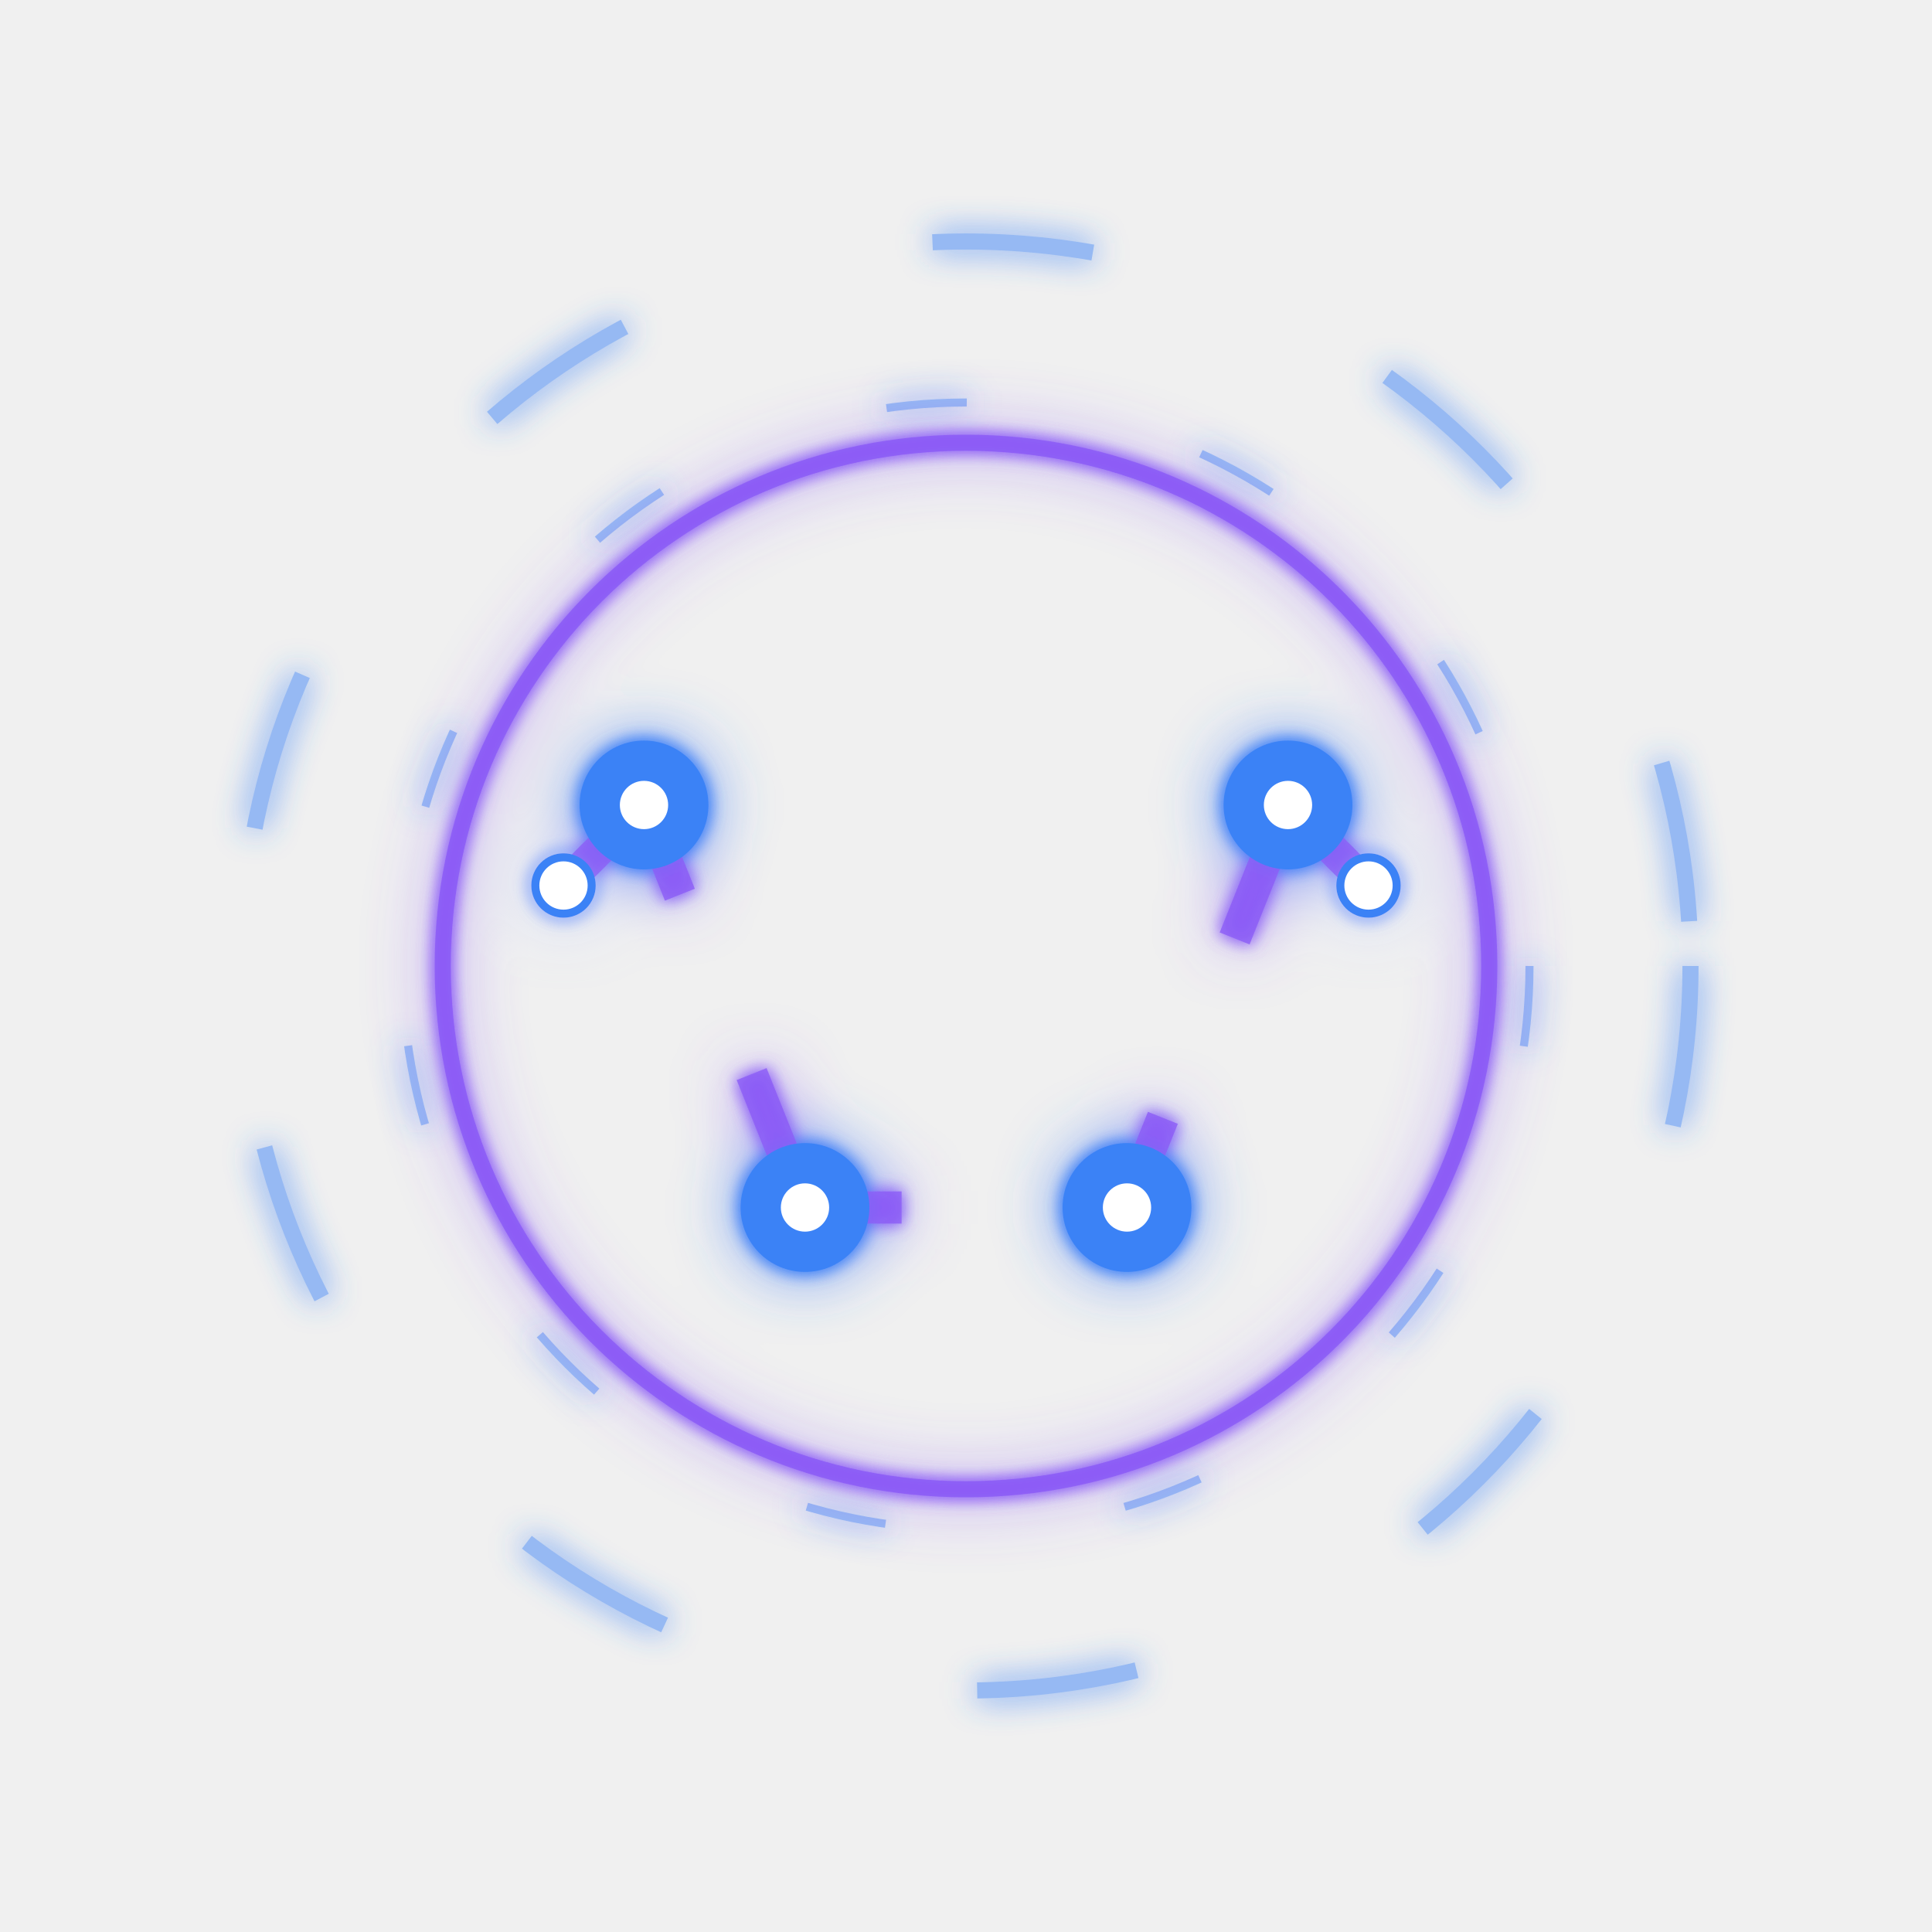
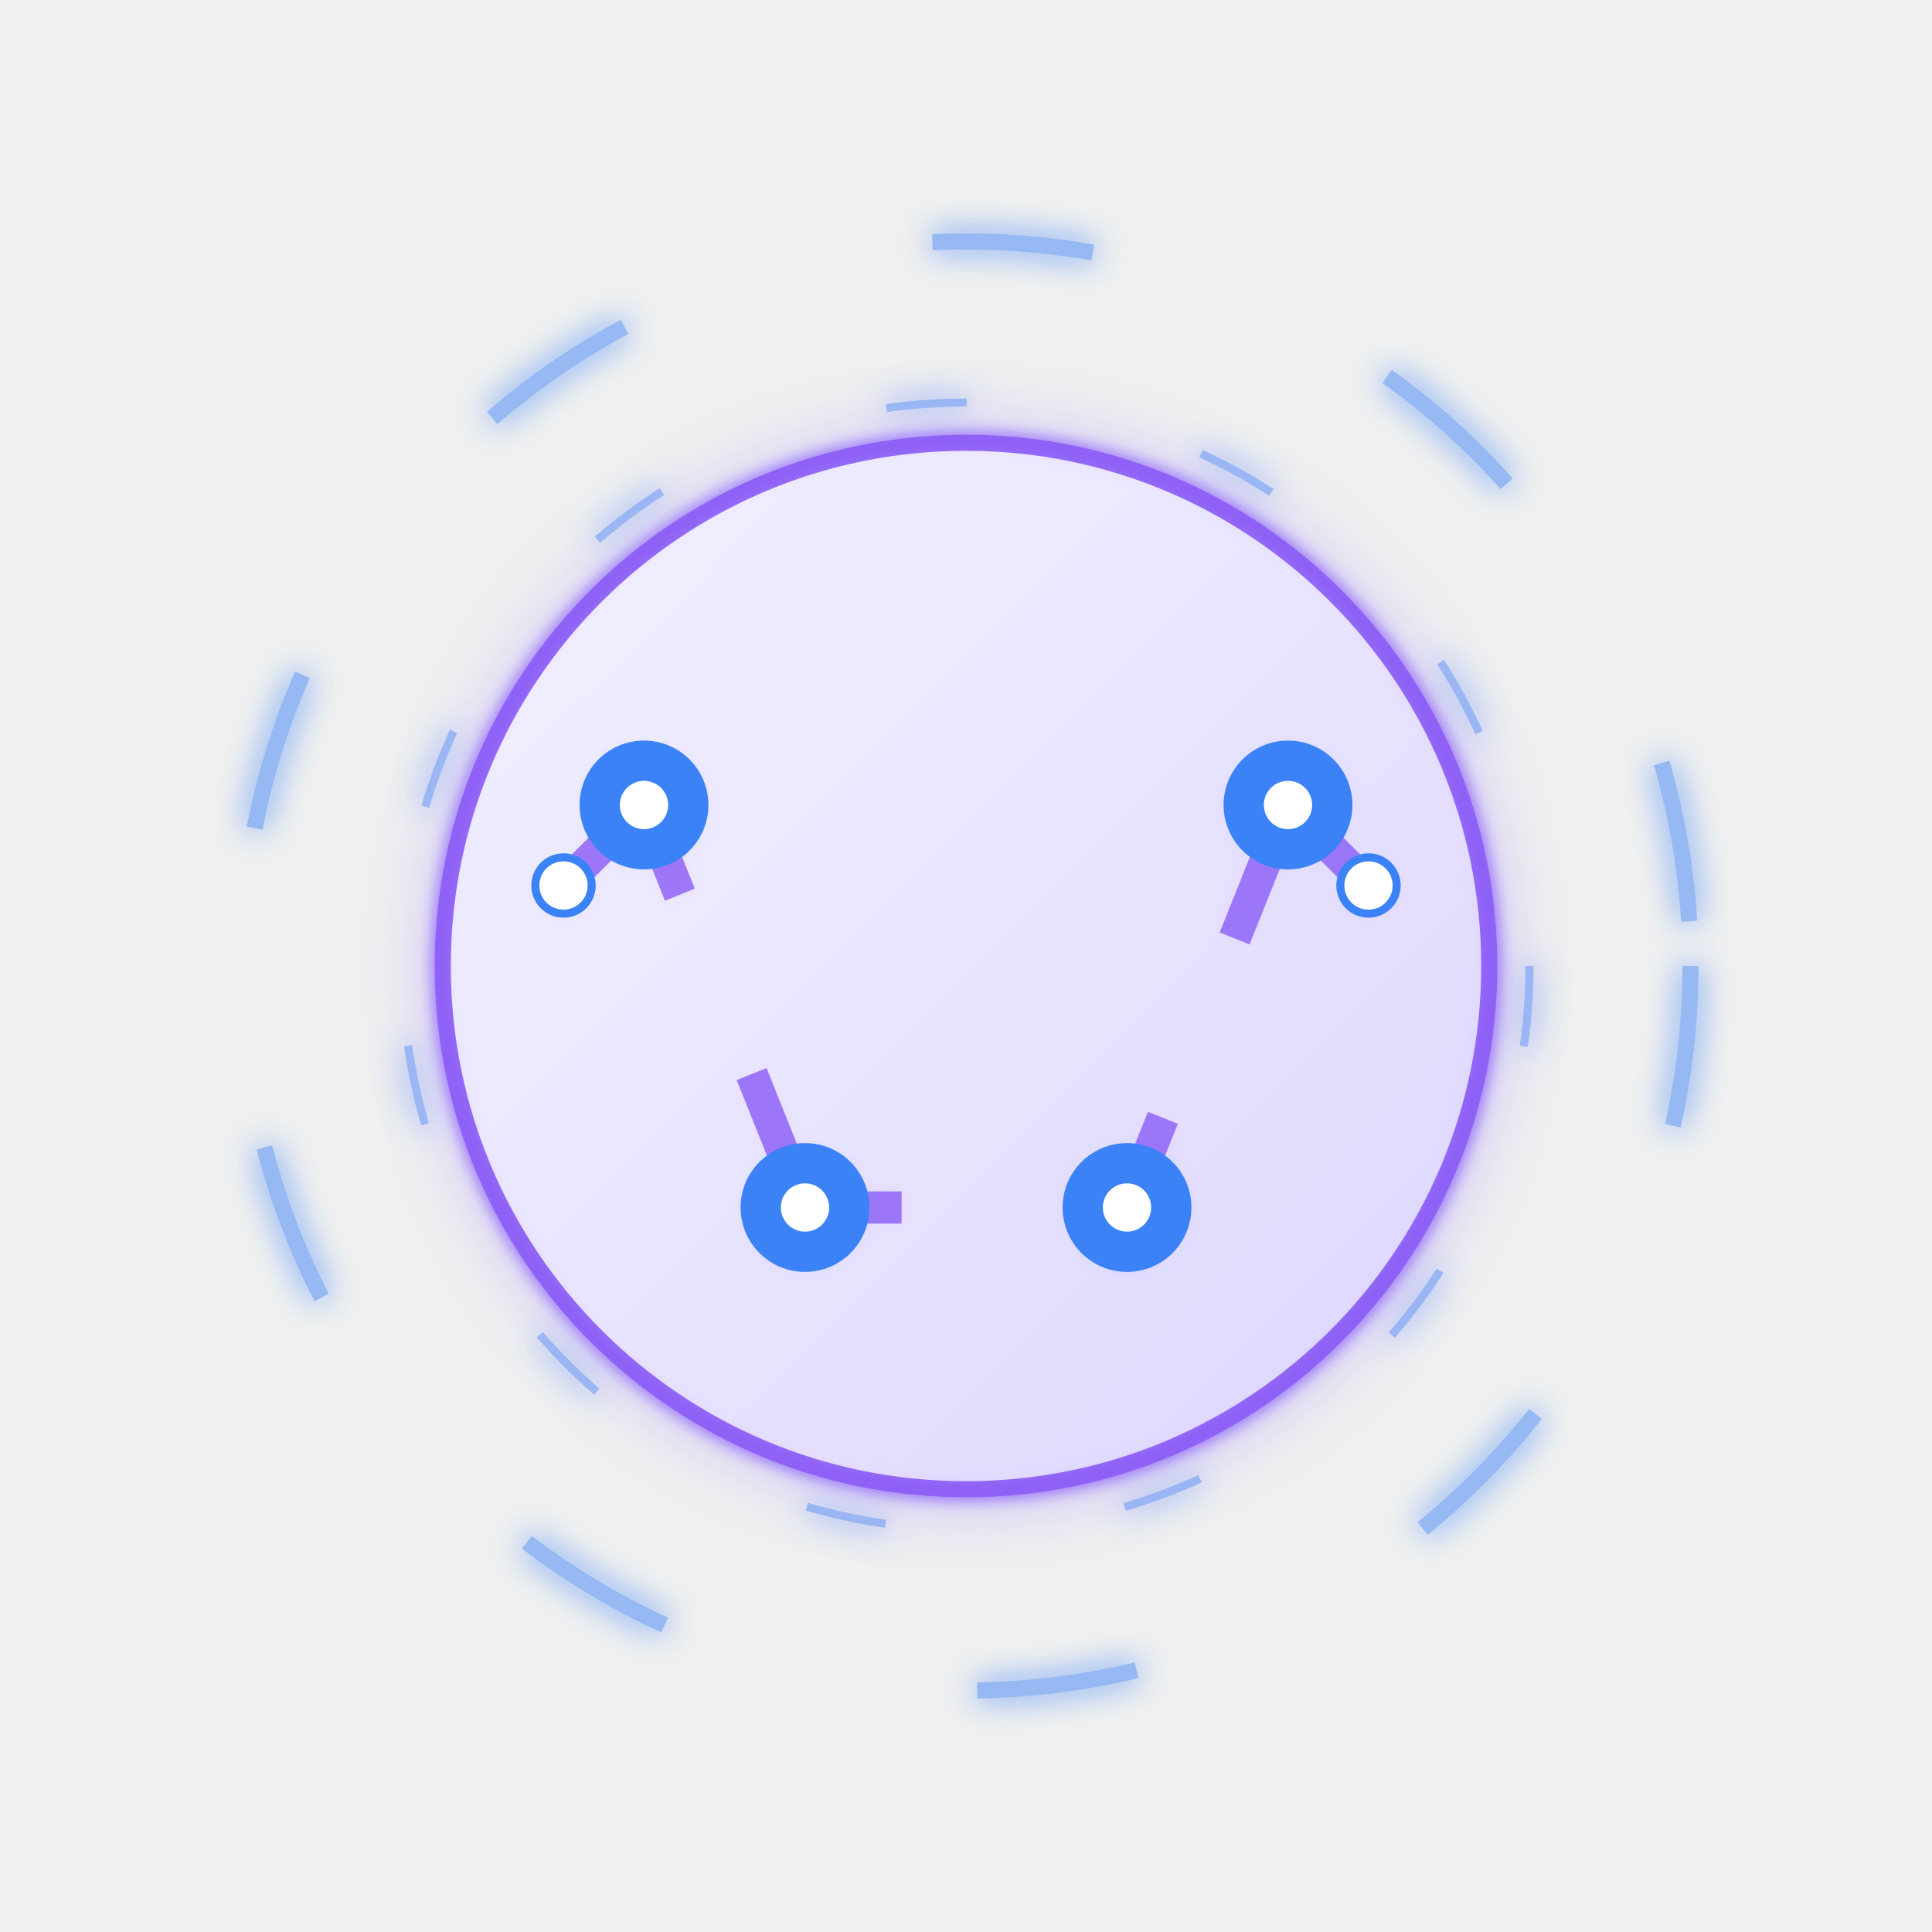
<svg xmlns="http://www.w3.org/2000/svg" viewBox="0 0 240 240" class="w-full h-full">
  <style>body { font-family: system-ui, -apple-system, sans-serif; transition: background-color 0.5s, color 0.5s; }
    /* 全局星座基础动画 */
    .node-fire { animation: f-flicker 0.2s infinite alternate; }
    .line-fire { stroke-dasharray: 10 10; animation: f-flow 1s linear infinite; }
    .node-air { animation: a-pulse 1s infinite alternate; }

    /* 水象专属强化 */
    .wrap-water { animation: w-float 4s ease-in-out infinite alternate; }
    .node-water { animation: w-glow 1.5s ease-in-out infinite alternate; }
    .line-water { stroke-dasharray: 12 24; animation: w-flow 2s linear infinite; }
    .node-water-ripple { animation: w-ripple 2s infinite cubic-bezier(0.4, 0, 0.2, 1); }

    /* 土象专属强化 */
    .node-earth { animation: e-pulse 2s cubic-bezier(0.4, 0, 0.6, 1) infinite; }
    .line-earth { stroke-dasharray: 20 40; animation: e-flow 2s linear infinite; }
    .e-scan-line { animation: e-scan 3s linear infinite; }
    .e-rot-box { transform-origin: 120px 120px; animation: e-rot 10s cubic-bezier(0.68, -0.55, 0.265, 1.55) infinite; }

    @keyframes f-flicker { 0% { opacity: 0.6; transform: scale(0.9); } 100% { opacity: 1; transform: scale(1.2); } }
    @keyframes f-flow { 100% { stroke-dashoffset: -20; } }
    @keyframes a-pulse { 0% { opacity: 0.4; transform: scale(0.8); } 100% { opacity: 1; transform: scale(1.5); filter: brightness(1.5); } }

    /* 新增水象/土象关键帧 */
    @keyframes w-float { 0% { transform: translateY(-5px); } 100% { transform: translateY(5px); } }
    @keyframes w-glow { 0% { opacity: 0.5; transform: scale(0.8); } 100% { opacity: 1; transform: scale(1.3); filter: brightness(1.3); } }
    @keyframes w-ripple { 0% { r: 5px; opacity: 1; stroke-width: 4; } 100% { r: 35px; opacity: 0; stroke-width: 0; } }
    @keyframes w-flow { 100% { stroke-dashoffset: -36; } }

    @keyframes e-pulse { 0%, 100% { opacity: 1; transform: scale(1); } 50% { opacity: 0.4; transform: scale(0.6); } }
    @keyframes e-flow { 100% { stroke-dashoffset: -60; } }
    @keyframes e-scan { 0% { transform: translateY(-100px); opacity: 0; } 10%, 90% { opacity: 1; } 100% { transform: translateY(100px); opacity: 0; } }
    @keyframes e-rot { 100% { transform: rotate(90deg); } }
</style>
  <defs>
    <filter id="glow-neon-d" x="-50%" y="-50%" width="200%" height="200%">
      <feGaussianBlur stdDeviation="4" result="blur" />
      <feMerge>
        <feMergeNode in="blur" />
        <feMergeNode in="SourceGraphic" />
      </feMerge>
    </filter>
    <filter id="glow-intense-d" x="-50%" y="-50%" width="200%" height="200%">
      <feGaussianBlur stdDeviation="8" result="b1" />
      <feGaussianBlur stdDeviation="3" result="b2" />
      <feMerge>
        <feMergeNode in="b1" />
        <feMergeNode in="b2" />
        <feMergeNode in="SourceGraphic" />
      </feMerge>
    </filter>
    <filter id="glow-neon-l" x="-50%" y="-50%" width="200%" height="200%">
      <feDropShadow dx="0" dy="3" stdDeviation="4" flood-color="#000" flood-opacity="0.2" result="shadow" />
      <feGaussianBlur in="SourceGraphic" stdDeviation="2" result="glow" />
      <feMerge>
        <feMergeNode in="shadow" />
        <feMergeNode in="glow" />
        <feMergeNode in="SourceGraphic" />
      </feMerge>
    </filter>
    <filter id="glow-intense-l" x="-50%" y="-50%" width="200%" height="200%">
      <feDropShadow dx="0" dy="5" stdDeviation="6" flood-color="#000" flood-opacity="0.25" result="shadow" />
      <feGaussianBlur in="SourceGraphic" stdDeviation="4" result="b1" />
      <feGaussianBlur in="SourceGraphic" stdDeviation="1" result="b2" />
      <feMerge>
        <feMergeNode in="shadow" />
        <feMergeNode in="b1" />
        <feMergeNode in="b2" />
        <feMergeNode in="SourceGraphic" />
      </feMerge>
    </filter>
    <linearGradient id="bg-supreme-d" x1="0%" y1="0%" x2="100%" y2="100%">
      <stop offset="0%" stop-color="#2a2d3e" />
      <stop offset="100%" stop-color="#0a0a0f" />
    </linearGradient>
    <linearGradient id="bg-supreme-l" x1="0%" y1="0%" x2="100%" y2="100%">
      <stop offset="0%" stop-color="#ffffff" />
      <stop offset="100%" stop-color="#cbd5e1" />
    </linearGradient>
    <linearGradient id="bg-void-d" x1="0%" y1="0%" x2="100%" y2="100%">
      <stop offset="0%" stop-color="#1a0033" />
      <stop offset="50%" stop-color="#05000a" />
      <stop offset="100%" stop-color="#000000" />
    </linearGradient>
    <linearGradient id="bg-void-l" x1="0%" y1="0%" x2="100%" y2="100%">
      <stop offset="0%" stop-color="#312e81" />
      <stop offset="50%" stop-color="#0f172a" />
      <stop offset="100%" stop-color="#020617" />
    </linearGradient>
    <linearGradient id="bg-ice-d" x1="0%" y1="0%" x2="100%" y2="100%">
      <stop offset="0%" stop-color="#002244" />
      <stop offset="100%" stop-color="#000a1a" />
    </linearGradient>
    <linearGradient id="bg-ice-l" x1="0%" y1="0%" x2="100%" y2="100%">
      <stop offset="0%" stop-color="#e0f2fe" />
      <stop offset="100%" stop-color="#7dd3fc" />
    </linearGradient>
    <linearGradient id="bg-gold-d" x1="0%" y1="0%" x2="100%" y2="100%">
      <stop offset="0%" stop-color="#4a3b1c" />
      <stop offset="100%" stop-color="#1a140a" />
    </linearGradient>
    <linearGradient id="bg-gold-l" x1="0%" y1="0%" x2="100%" y2="100%">
      <stop offset="0%" stop-color="#fef3c7" />
      <stop offset="100%" stop-color="#fbbf24" />
    </linearGradient>
    <linearGradient id="bg-moon-d" x1="0%" y1="0%" x2="100%" y2="100%">
      <stop offset="0%" stop-color="#334155" />
      <stop offset="100%" stop-color="#0f172a" />
    </linearGradient>
    <linearGradient id="bg-moon-l" x1="0%" y1="0%" x2="100%" y2="100%">
      <stop offset="0%" stop-color="#f8fafc" />
      <stop offset="100%" stop-color="#94a3b8" />
    </linearGradient>
    <linearGradient id="bg-omega-d" x1="0%" y1="0%" x2="100%" y2="100%">
      <stop offset="0%" stop-color="#4a0000" />
      <stop offset="100%" stop-color="#1a0000" />
    </linearGradient>
    <linearGradient id="bg-omega-l" x1="0%" y1="0%" x2="100%" y2="100%">
      <stop offset="0%" stop-color="#fee2e2" />
      <stop offset="100%" stop-color="#f87171" />
    </linearGradient>
    <linearGradient id="bg-matrix-d" x1="0%" y1="0%" x2="100%" y2="100%">
      <stop offset="0%" stop-color="#003311" />
      <stop offset="100%" stop-color="#001100" />
    </linearGradient>
    <linearGradient id="bg-matrix-l" x1="0%" y1="0%" x2="100%" y2="100%">
      <stop offset="0%" stop-color="#dcfce7" />
      <stop offset="100%" stop-color="#4ade80" />
    </linearGradient>
    <linearGradient id="bg-platinum-d" x1="0%" y1="0%" x2="100%" y2="100%">
      <stop offset="0%" stop-color="#475569" />
      <stop offset="100%" stop-color="#1e293b" />
    </linearGradient>
    <linearGradient id="bg-platinum-l" x1="0%" y1="0%" x2="100%" y2="100%">
      <stop offset="0%" stop-color="#ffffff" />
      <stop offset="100%" stop-color="#94a3b8" />
    </linearGradient>
    <linearGradient id="bg-nebula-d" x1="0%" y1="0%" x2="100%" y2="100%">
      <stop offset="0%" stop-color="#581c87" />
      <stop offset="50%" stop-color="#831843" />
      <stop offset="100%" stop-color="#171717" />
    </linearGradient>
    <linearGradient id="bg-nebula-l" x1="0%" y1="0%" x2="100%" y2="100%">
      <stop offset="0%" stop-color="#f3e8ff" />
      <stop offset="50%" stop-color="#fbcfe8" />
      <stop offset="100%" stop-color="#cbd5e1" />
    </linearGradient>
    <linearGradient id="bg-aegis-d" x1="0%" y1="0%" x2="100%" y2="100%">
      <stop offset="0%" stop-color="#0f172a" />
      <stop offset="100%" stop-color="#020617" />
    </linearGradient>
    <linearGradient id="bg-aegis-l" x1="0%" y1="0%" x2="100%" y2="100%">
      <stop offset="0%" stop-color="#f1f5f9" />
      <stop offset="100%" stop-color="#94a3b8" />
    </linearGradient>
    <linearGradient id="bg-reactor-d" x1="0%" y1="0%" x2="100%" y2="100%">
      <stop offset="0%" stop-color="#14532d" />
      <stop offset="100%" stop-color="#052e16" />
    </linearGradient>
    <linearGradient id="bg-reactor-l" x1="0%" y1="0%" x2="100%" y2="100%">
      <stop offset="0%" stop-color="#dcfce7" />
      <stop offset="100%" stop-color="#4ade80" />
    </linearGradient>
    <linearGradient id="bg-tactical-d" x1="0%" y1="0%" x2="100%" y2="100%">
      <stop offset="0%" stop-color="#450a0a" />
      <stop offset="100%" stop-color="#2a0000" />
    </linearGradient>
    <linearGradient id="bg-tactical-l" x1="0%" y1="0%" x2="100%" y2="100%">
      <stop offset="0%" stop-color="#fee2e2" />
      <stop offset="100%" stop-color="#f87171" />
    </linearGradient>
    <linearGradient id="bg-arcane-d" x1="0%" y1="0%" x2="100%" y2="100%">
      <stop offset="0%" stop-color="#3b0764" />
      <stop offset="100%" stop-color="#17002e" />
    </linearGradient>
    <linearGradient id="bg-arcane-l" x1="0%" y1="0%" x2="100%" y2="100%">
      <stop offset="0%" stop-color="#f3e8ff" />
      <stop offset="100%" stop-color="#c084fc" />
+     </linearGradient>
+     <linearGradient id="bg-a-water-l" x1="0%" y1="0%" x2="100%" y2="100%">
+       <stop offset="0%" stop-color="#f5f3ff" />
+       <stop offset="100%" stop-color="#ddd6fe" />
    </linearGradient>
  </defs>
  <g stroke="#3b82f6" fill="none" filter="url(#glow-neon-l)" opacity="0.5" style="transform-origin:120px 120px">
    <circle cx="120" cy="120" class="node-water-ripple" />
    <circle cx="120" cy="120" class="node-water-ripple" style="animation-delay:1s" />
    <g style="animation:art 15s linear infinite">
      <circle cx="120" cy="120" r="90" stroke-dasharray="20 40" stroke-width="2" />
      <circle cx="120" cy="120" r="70" stroke-dasharray="10 30" stroke-width="1" />
    </g>
  </g>
  <g class="wrap-water" filter="url(#glow-intense-l)">
    <circle cx="120" cy="120" r="65" fill="url(#bg-a-water-l)" opacity="0.9" stroke="#8b5cf6" stroke-width="2" />
    <line key="l0" x1="80" y1="100" x2="100" y2="150" stroke="#8b5cf6" stroke-width="4" class="line-water" opacity="0.8" />
    <line key="l1" x1="100" y1="150" x2="140" y2="150" stroke="#8b5cf6" stroke-width="4" class="line-water" opacity="0.8" />
    <line key="l2" x1="140" y1="150" x2="160" y2="100" stroke="#8b5cf6" stroke-width="4" class="line-water" opacity="0.8" />
    <line key="l3" x1="80" y1="100" x2="70" y2="110" stroke="#8b5cf6" stroke-width="4" class="line-water" opacity="0.8" />
    <line key="l4" x1="160" y1="100" x2="170" y2="110" stroke="#8b5cf6" stroke-width="4" class="line-water" opacity="0.8" />
    <g key="n0">
      <circle cx="80" cy="100" r="8" fill="#3b82f6" class="node-water" style="animation-delay:0s" />
      <circle cx="80" cy="100" r="3" fill="#fff" />
    </g>
    <g key="n1">
      <circle cx="100" cy="150" r="8" fill="#3b82f6" class="node-water" style="animation-delay:0.2s" />
      <circle cx="100" cy="150" r="3" fill="#fff" />
    </g>
    <g key="n2">
      <circle cx="140" cy="150" r="8" fill="#3b82f6" class="node-water" style="animation-delay:0.4s" />
      <circle cx="140" cy="150" r="3" fill="#fff" />
    </g>
    <g key="n3">
      <circle cx="160" cy="100" r="8" fill="#3b82f6" class="node-water" style="animation-delay:0.6s" />
      <circle cx="160" cy="100" r="3" fill="#fff" />
    </g>
    <g key="n4">
      <circle cx="70" cy="110" r="4" fill="#3b82f6" class="node-water" style="animation-delay:0.8s" />
      <circle cx="70" cy="110" r="3" fill="#fff" />
    </g>
    <g key="n5">
      <circle cx="170" cy="110" r="4" fill="#3b82f6" class="node-water" style="animation-delay:1s" />
      <circle cx="170" cy="110" r="3" fill="#fff" />
    </g>
  </g>
  <style>@keyframes art{to{transform:rotate(360deg)}}@media(prefers-reduced-motion:reduce){*{animation:none!important;transition:none!important}}</style>
</svg>
